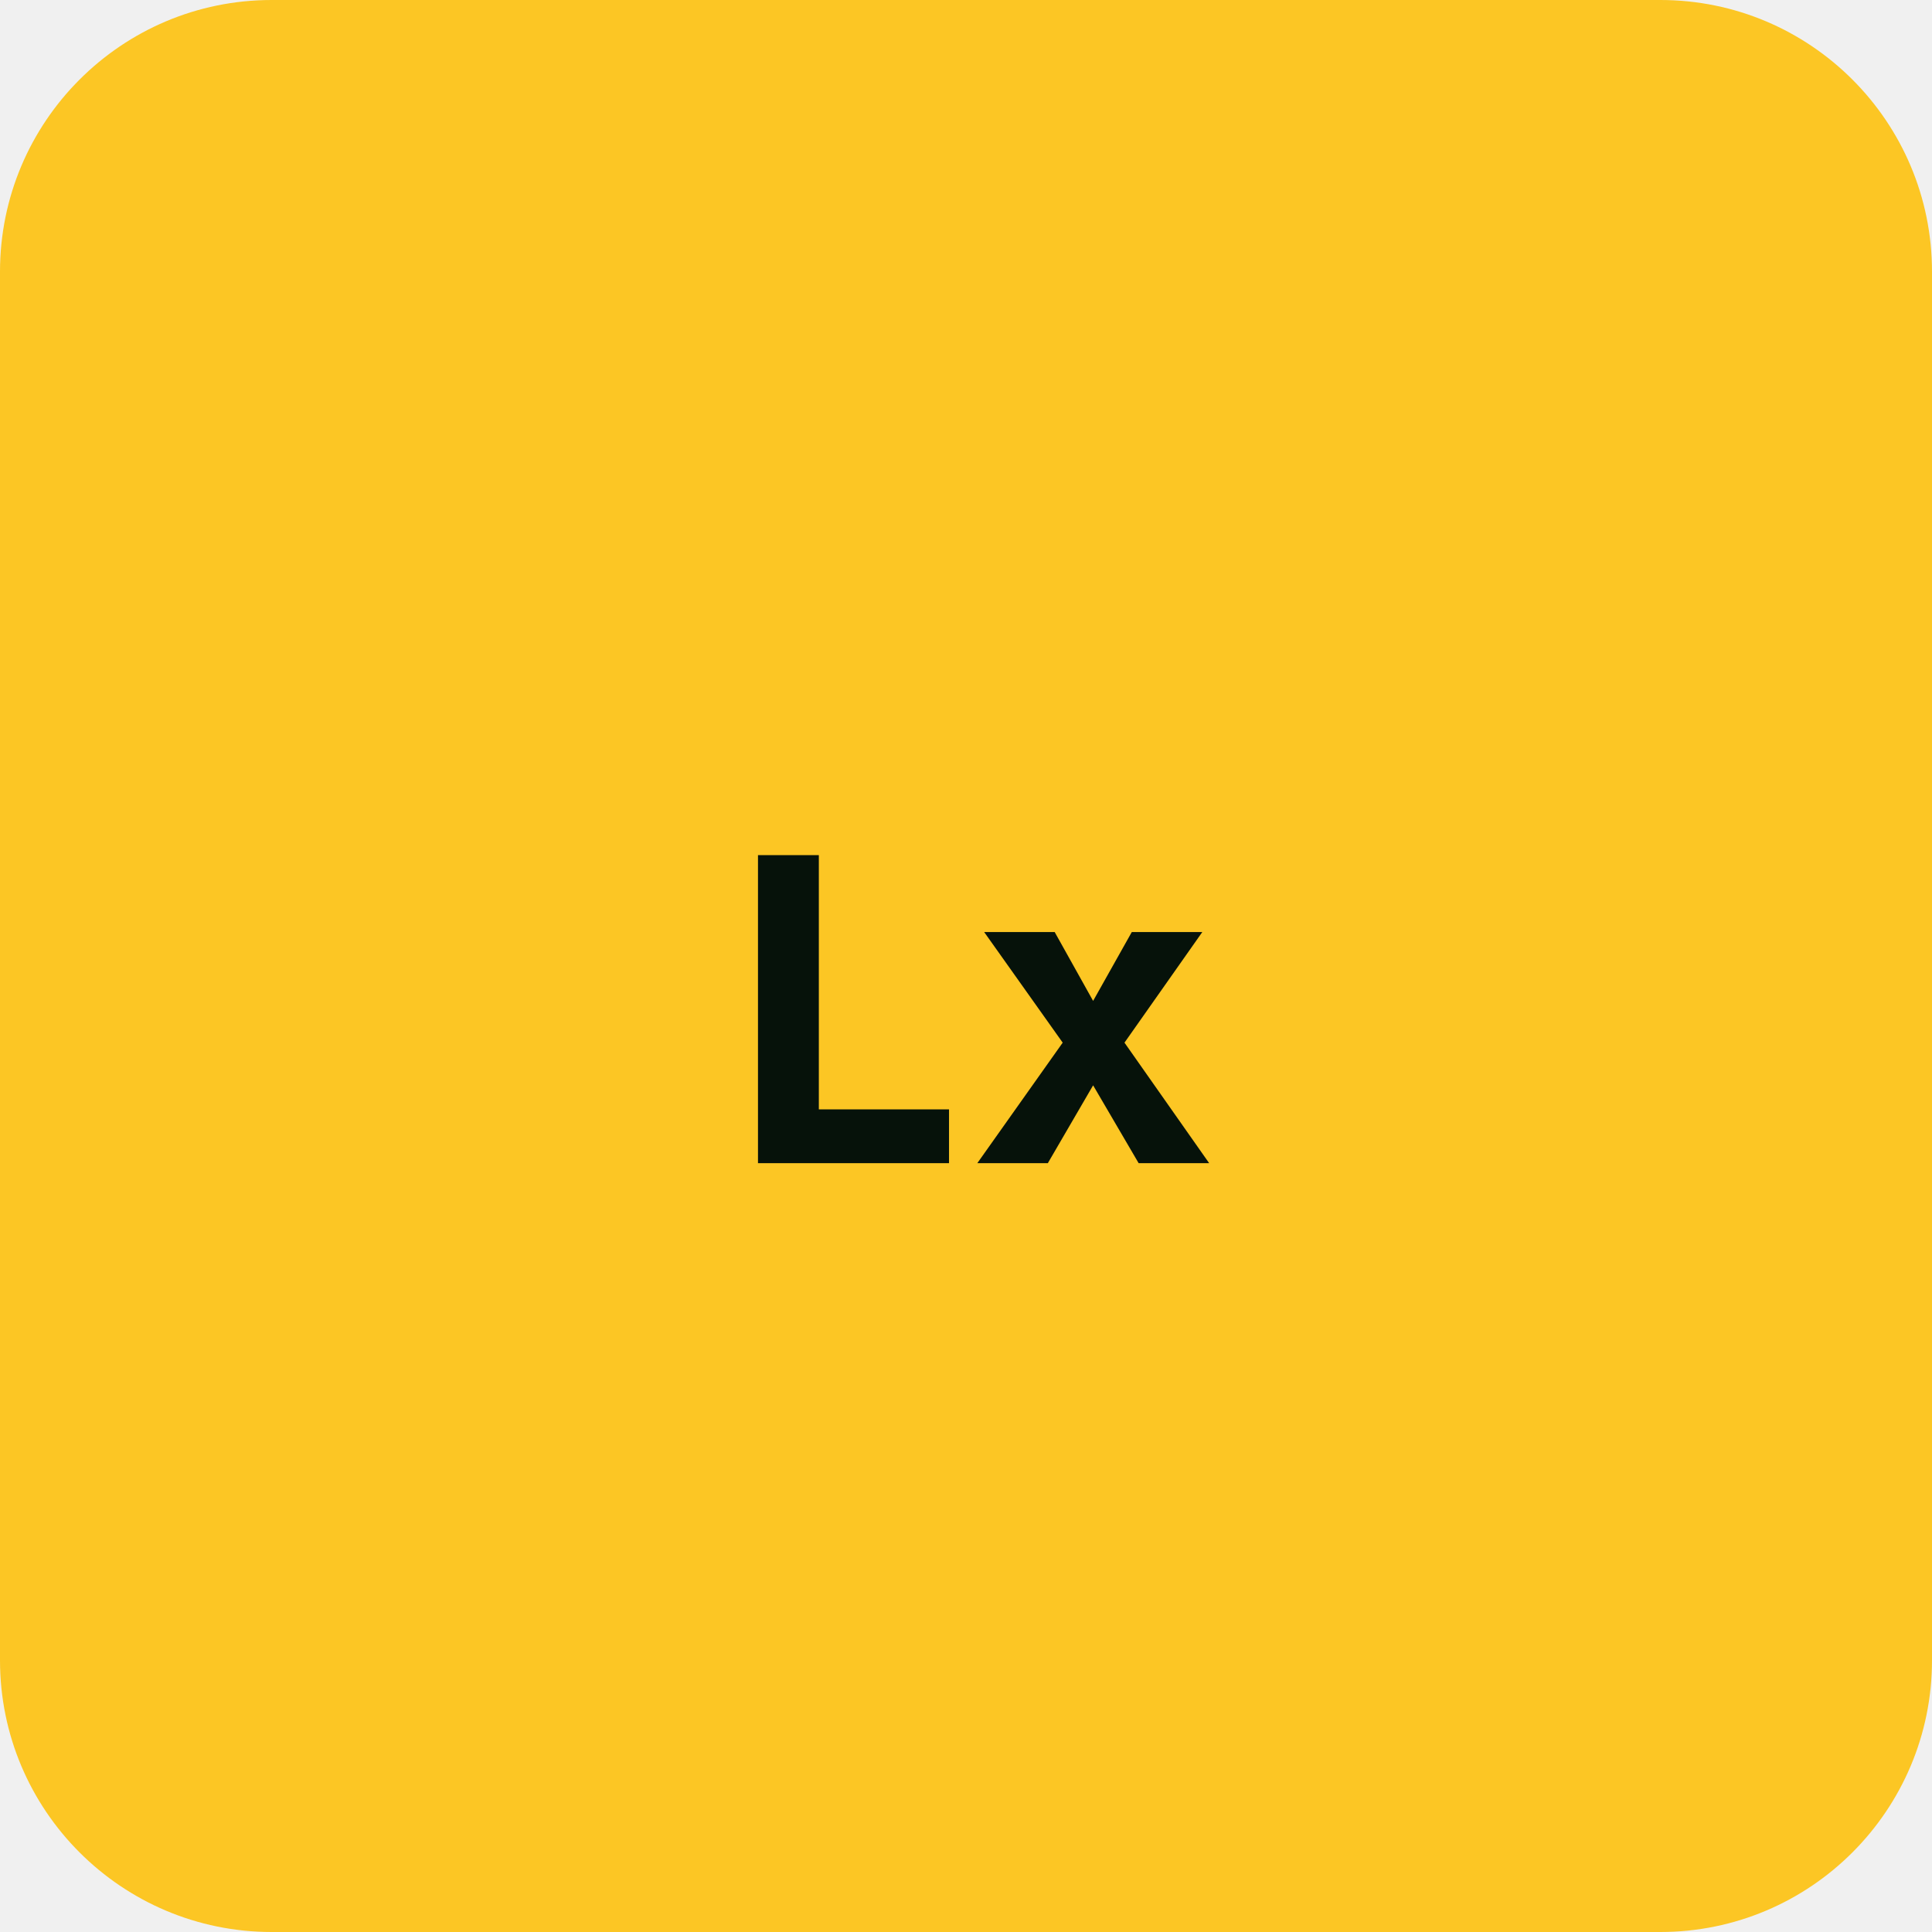
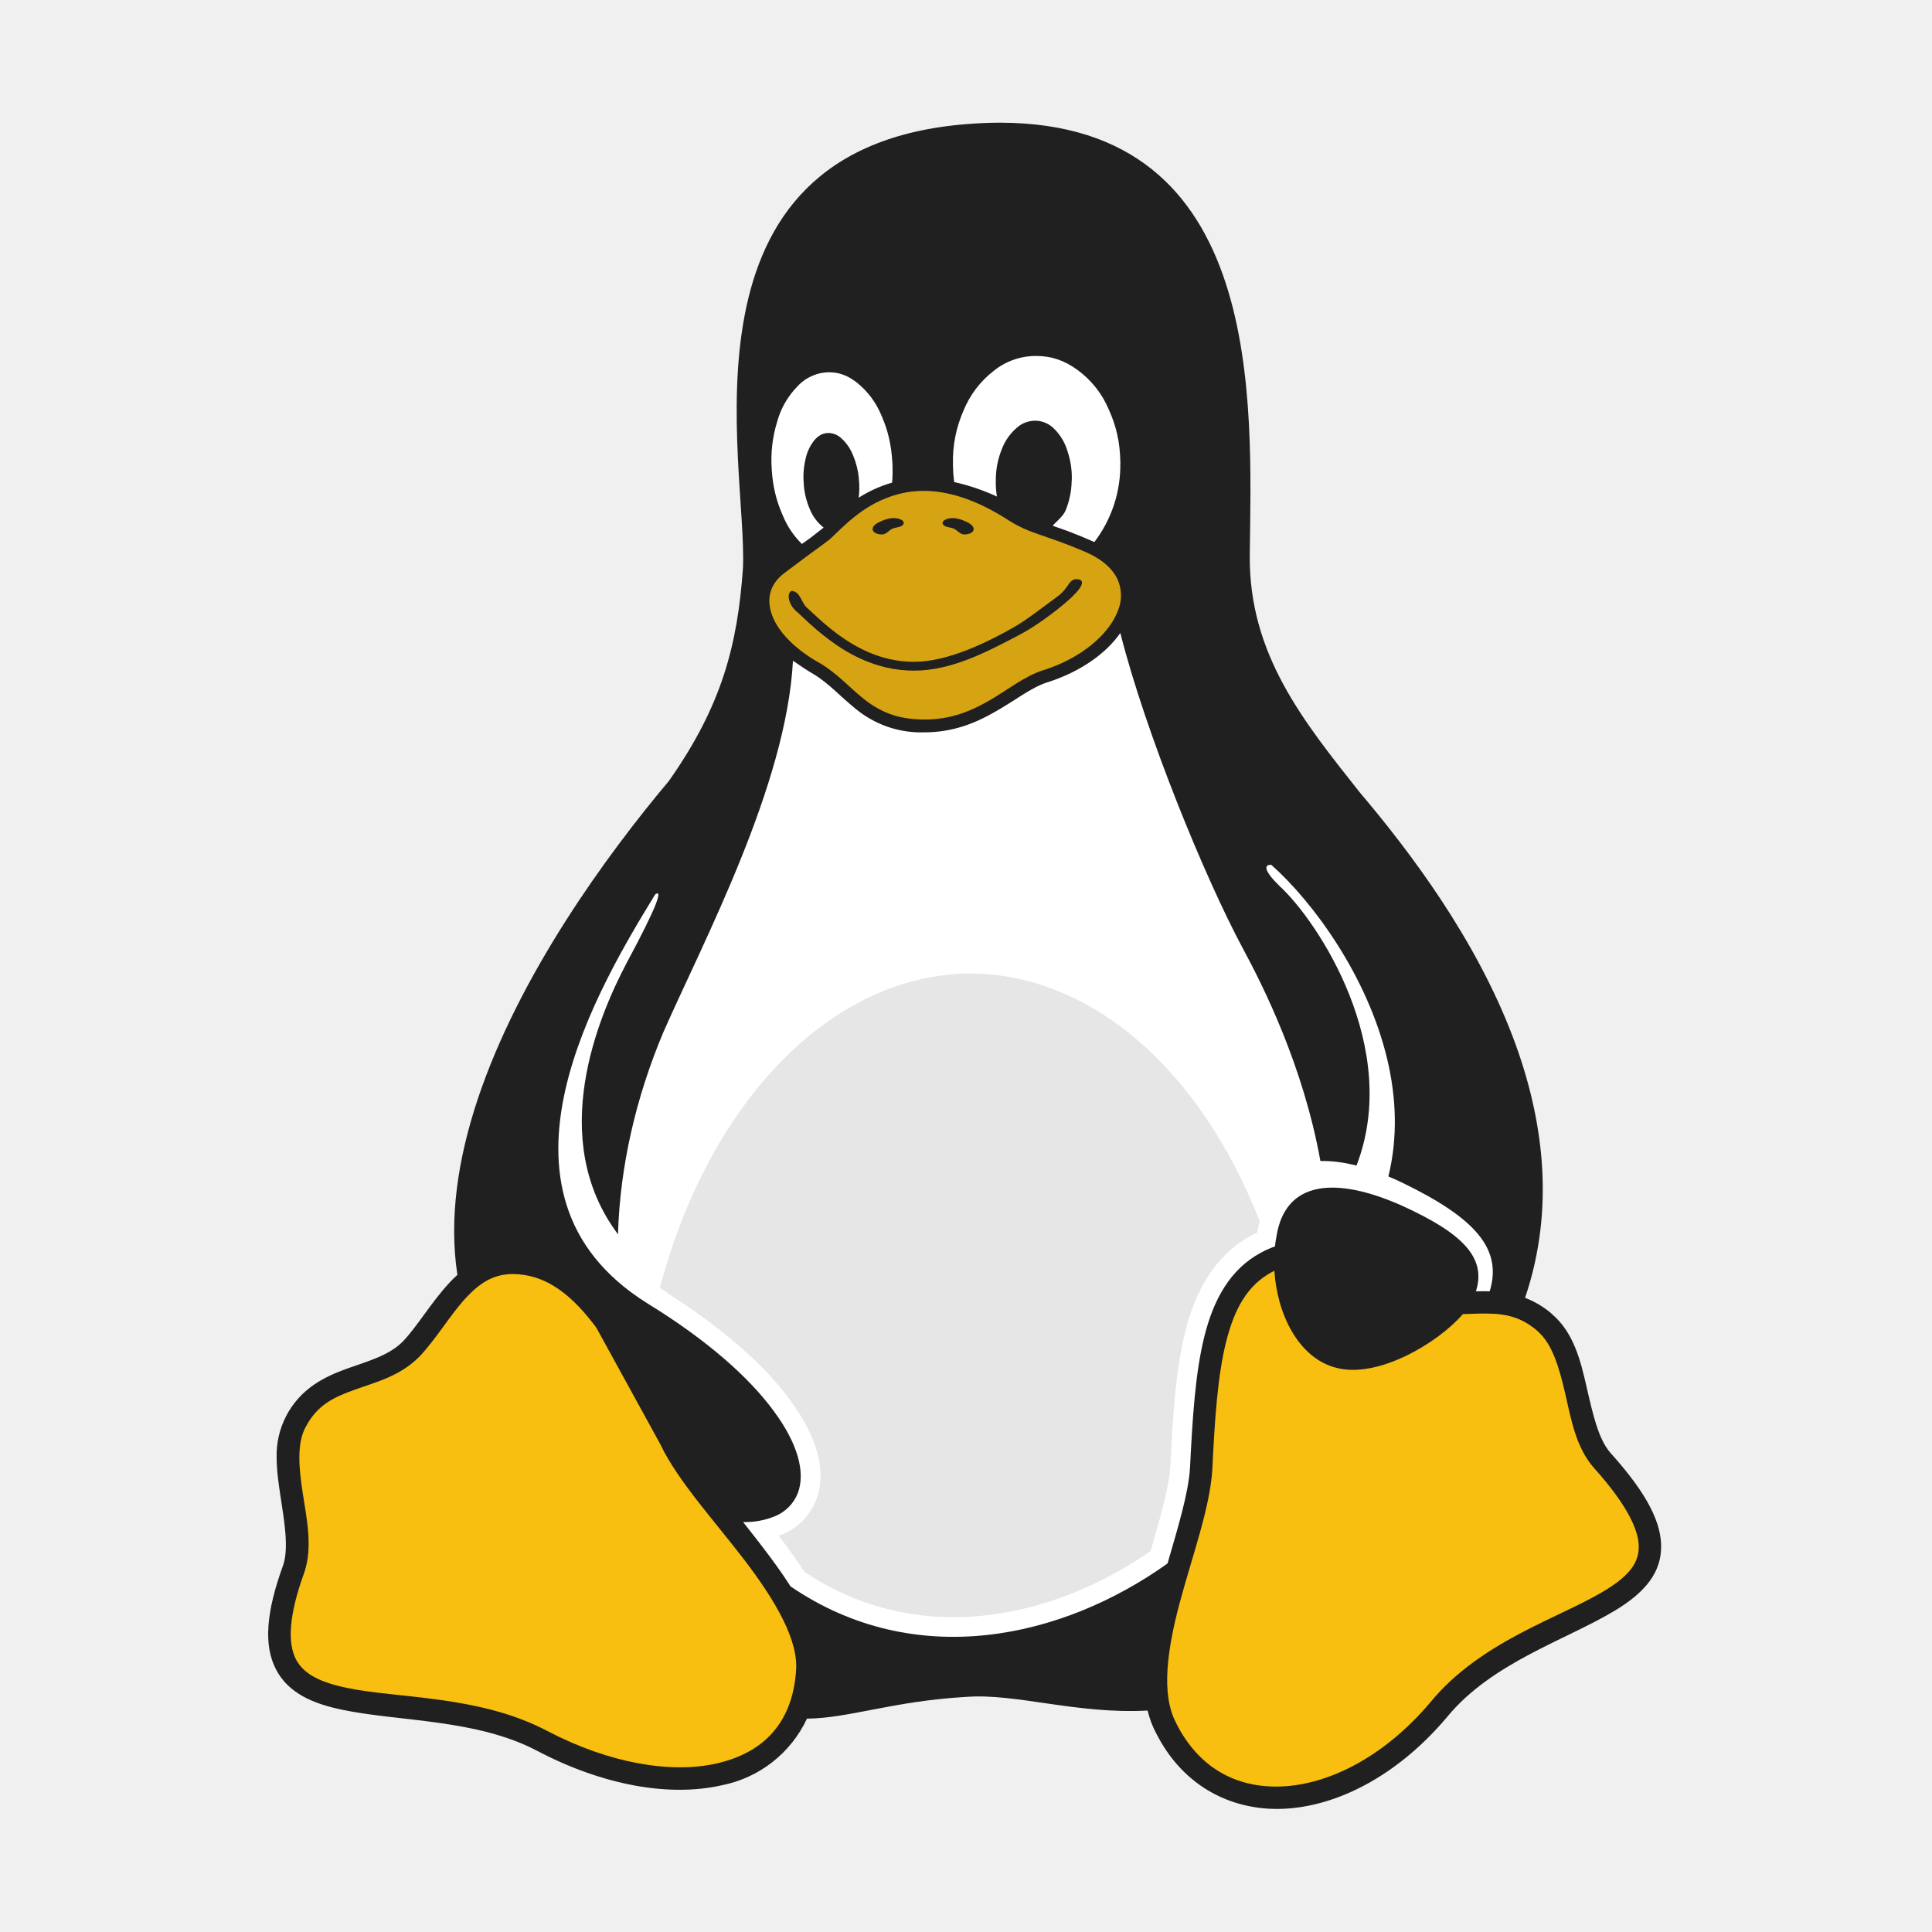
- <svg xmlns="http://www.w3.org/2000/svg" width="128" height="128" viewBox="0 0 128 128">
-   <rect width="100%" height="100%" rx="18" fill="#fcc624" />
-   <text x="50%" y="54%" font-family="Fira Code, monospace" font-weight="800" font-size="28" fill="#06120a" text-anchor="middle" dominant-baseline="middle">Lx</text>
+ <svg xmlns="http://www.w3.org/2000/svg" width="800px" height="800px" viewBox="0 0 16 16" fill="none">
+   <path fill="#202020" d="M13.338 12.033c-.1-.112-.146-.319-.197-.54-.05-.22-.107-.457-.288-.61v-.001a.756.756 0 00-.223-.134c.252-.745.153-1.487-.1-2.157-.312-.823-.855-1.54-1.27-2.03-.464-.586-.918-1.142-.91-1.963.014-1.254.138-3.579-2.068-3.582-.09 0-.183.004-.28.012-2.466.198-1.812 2.803-1.849 3.675-.045.638-.174 1.14-.613 1.764-.515.613-1.24 1.604-1.584 2.637-.162.487-.24.984-.168 1.454-.023.02-.044.041-.064.063-.151.161-.263.357-.388.489-.116.116-.282.16-.464.225-.183.066-.383.162-.504.395v.001a.702.702 0 00-.077.339c0 .108.016.217.032.322.034.22.068.427.023.567-.144.395-.163.667-.061.865.102.199.31.286.547.335.473.1 1.114.075 1.619.342l.043-.082-.043.082c.54.283 1.089.383 1.526.284a.99.99 0 00.706-.552c.342-.002.717-.146 1.318-.18.408-.032.918.145 1.503.113a.806.806 0 00.068.183l.001.001c.227.455.65.662 1.1.627.45-.036.928-.301 1.315-.762l-.07-.06.07.06c.37-.448.982-.633 1.388-.878.203-.123.368-.276.38-.499.013-.222-.118-.471-.418-.805z" />
+   <path fill="#F8BF11" d="M13.571 12.828c-.007.137-.107.24-.29.35-.368.222-1.019.414-1.434.918-.362.43-.802.665-1.19.696-.387.03-.721-.13-.919-.526v-.002c-.123-.233-.072-.6.031-.987s.251-.785.271-1.108v-.001c.02-.415.044-.776.114-1.055.07-.28.179-.468.373-.575a.876.876 0 01.027-.014c.022.359.2.725.514.804.343.09.838-.204 1.047-.445l.122-.004c.184-.005.337.006.495.143v.001c.121.102.179.296.229.512.05.217.09.453.239.621.287.32.38.534.371.672zM6.592 13.843v.003c-.034.435-.28.672-.656.758-.377.086-.888 0-1.398-.266-.565-.3-1.237-.27-1.667-.36-.216-.045-.357-.113-.421-.238-.064-.126-.066-.345.071-.72v-.001l.001-.002c.068-.209.018-.438-.015-.653-.033-.214-.049-.41.024-.546l.001-.001c.094-.181.232-.246.403-.307.17-.062.373-.11.533-.27l.001-.001h.001c.148-.157.26-.353.39-.492.11-.117.22-.195.385-.196h.005a.61.61 0 01.093.008c.22.033.411.187.596.437l.533.971v.001c.142.296.441.622.695.954.254.333.45.666.425.921z" />
+   <path fill="#D6A312" d="M9.25 4.788c-.043-.084-.13-.164-.28-.225-.31-.133-.444-.142-.617-.254-.28-.181-.513-.244-.706-.244a.834.834 0 00-.272.047c-.236.08-.392.25-.49.342-.02.019-.044.035-.104.08-.06.043-.15.11-.28.208-.117.086-.154.2-.114.332.04.132.167.285.4.417h.001c.145.085.244.2.358.291a.801.801 0 00.189.117c.072.031.156.052.26.058.248.015.43-.06.59-.151.16-.092.296-.204.452-.255h.001c.32-.1.548-.301.62-.493a.324.324 0 00-.008-.27z" />
+   <path fill="#202020" d="M8.438 5.26c-.255.133-.552.294-.869.294-.316 0-.566-.146-.745-.289-.09-.07-.163-.142-.218-.193-.096-.075-.084-.181-.045-.178.066.008.076.095.117.134.056.052.126.12.211.187.17.135.397.266.68.266.284 0 .614-.166.816-.28.115-.064.26-.179.379-.266.09-.067.087-.147.162-.138.075.009.02.089-.085.18-.105.092-.27.214-.403.283z" />
+   <path fill="#ffffff" d="M12.337 10.694a1.724 1.724 0 00-.104 0h-.01c.088-.277-.106-.48-.621-.713-.534-.235-.96-.212-1.032.265-.005.025-.009.05-.011.076a.801.801 0 00-.12.054c-.252.137-.389.386-.465.692-.076.305-.098.674-.119 1.09-.013.208-.099.49-.186.79-.875.624-2.09.894-3.122.19-.07-.11-.15-.22-.233-.328a13.85 13.85 0 00-.16-.205.65.65 0 00.268-.05.34.34 0 00.186-.192c.063-.17 0-.408-.202-.68-.201-.273-.542-.58-1.043-.888-.368-.23-.574-.51-.67-.814-.097-.305-.084-.635-.01-.96.143-.625.51-1.233.743-1.614.063-.046.023.086-.236.567-.232.44-.667 1.455-.072 2.248.016-.564.15-1.14.377-1.677.329-.747 1.018-2.041 1.072-3.073.029.02.125.086.169.11.126.075.221.184.344.283a.85.85 0 00.575.2c.24 0 .427-.079.582-.168.17-.096.304-.204.433-.245.27-.085.486-.235.608-.41.21.83.7 2.027 1.014 2.611.167.31.5.969.643 1.762.091-.002.191.01.299.038.375-.973-.319-2.022-.636-2.314-.128-.124-.135-.18-.07-.177.343.304.795.917.96 1.608.075.315.09.646.01.973.04.017.08.034.12.054.603.293.826.548.719.897z" />
+   <path fill="#E6E6E6" d="M8.04 8.062c-.556.002-1.099.251-1.558.716-.46.464-.814 1.122-1.018 1.888l.061.038v.004c.47.298.805.598 1.012.878.219.296.316.584.223.834a.513.513 0 01-.27.283l-.041.015c.074.097.146.197.213.3.944.628 2.042.396 2.867-.172.08-.278.153-.536.163-.698.021-.415.042-.792.124-1.12.082-.33.242-.63.544-.795.017-.01.034-.015.051-.023a.756.756 0 01.022-.094c-.242-.622-.591-1.14-1.01-1.5-.42-.36-.897-.551-1.382-.554zm2.37 2.155l-.002.005v-.002l.001-.004z" />
+   <path fill="#ffffff" d="M9.278 3.833a1.05 1.05 0 01-.215.656 4.119 4.119 0 00-.218-.09l-.127-.045c.029-.035.085-.075.107-.127a.669.669 0 00.05-.243l.001-.01a.673.673 0 00-.035-.236.434.434 0 00-.108-.184.223.223 0 00-.156-.07H8.57a.228.228 0 00-.151.06.434.434 0 00-.122.175.676.676 0 00-.05.243v.01a.718.718 0 00.009.14 1.773 1.773 0 00-.354-.12 1.196 1.196 0 01-.01-.133v-.013a1.035 1.035 0 01.088-.447.793.793 0 01.25-.328.554.554 0 01.346-.123h.006c.125 0 .232.036.342.116a.78.78 0 01.257.324c.063.138.094.273.097.433l.001.012zM7.388 3.997a1.05 1.05 0 00-.277.125.623.623 0 00.002-.15v-.008a.651.651 0 00-.048-.192.37.37 0 00-.096-.141.158.158 0 00-.119-.045c-.042.004-.077.024-.11.065a.372.372 0 00-.07.156.626.626 0 00-.013.205v.008a.634.634 0 00.048.193.367.367 0 00.116.156l-.102.08-.078.056a.706.706 0 01-.16-.24c-.053-.12-.082-.24-.09-.381v-.001a1.071 1.071 0 01.045-.39.668.668 0 01.167-.292.359.359 0 01.264-.118c.084 0 .158.028.235.09a.68.68 0 01.199.271c.053.12.08.24.089.382v.001c.003.06.003.115-.002.17z" />
+   <path fill="#202020" d="M7.806 4.335c.01.034.065.029.097.045.027.014.05.045.08.046.03.001.076-.01.08-.04.005-.038-.052-.063-.088-.077-.047-.019-.107-.028-.151-.003-.01.005-.021.018-.018.03zM7.484 4.335c-.01.034-.065.029-.096.045-.028.014-.05.045-.081.046-.03.001-.076-.01-.08-.04-.005-.038.052-.063.088-.077.047-.019.108-.028.152-.003.01.005.02.018.017.03z" />
</svg>
